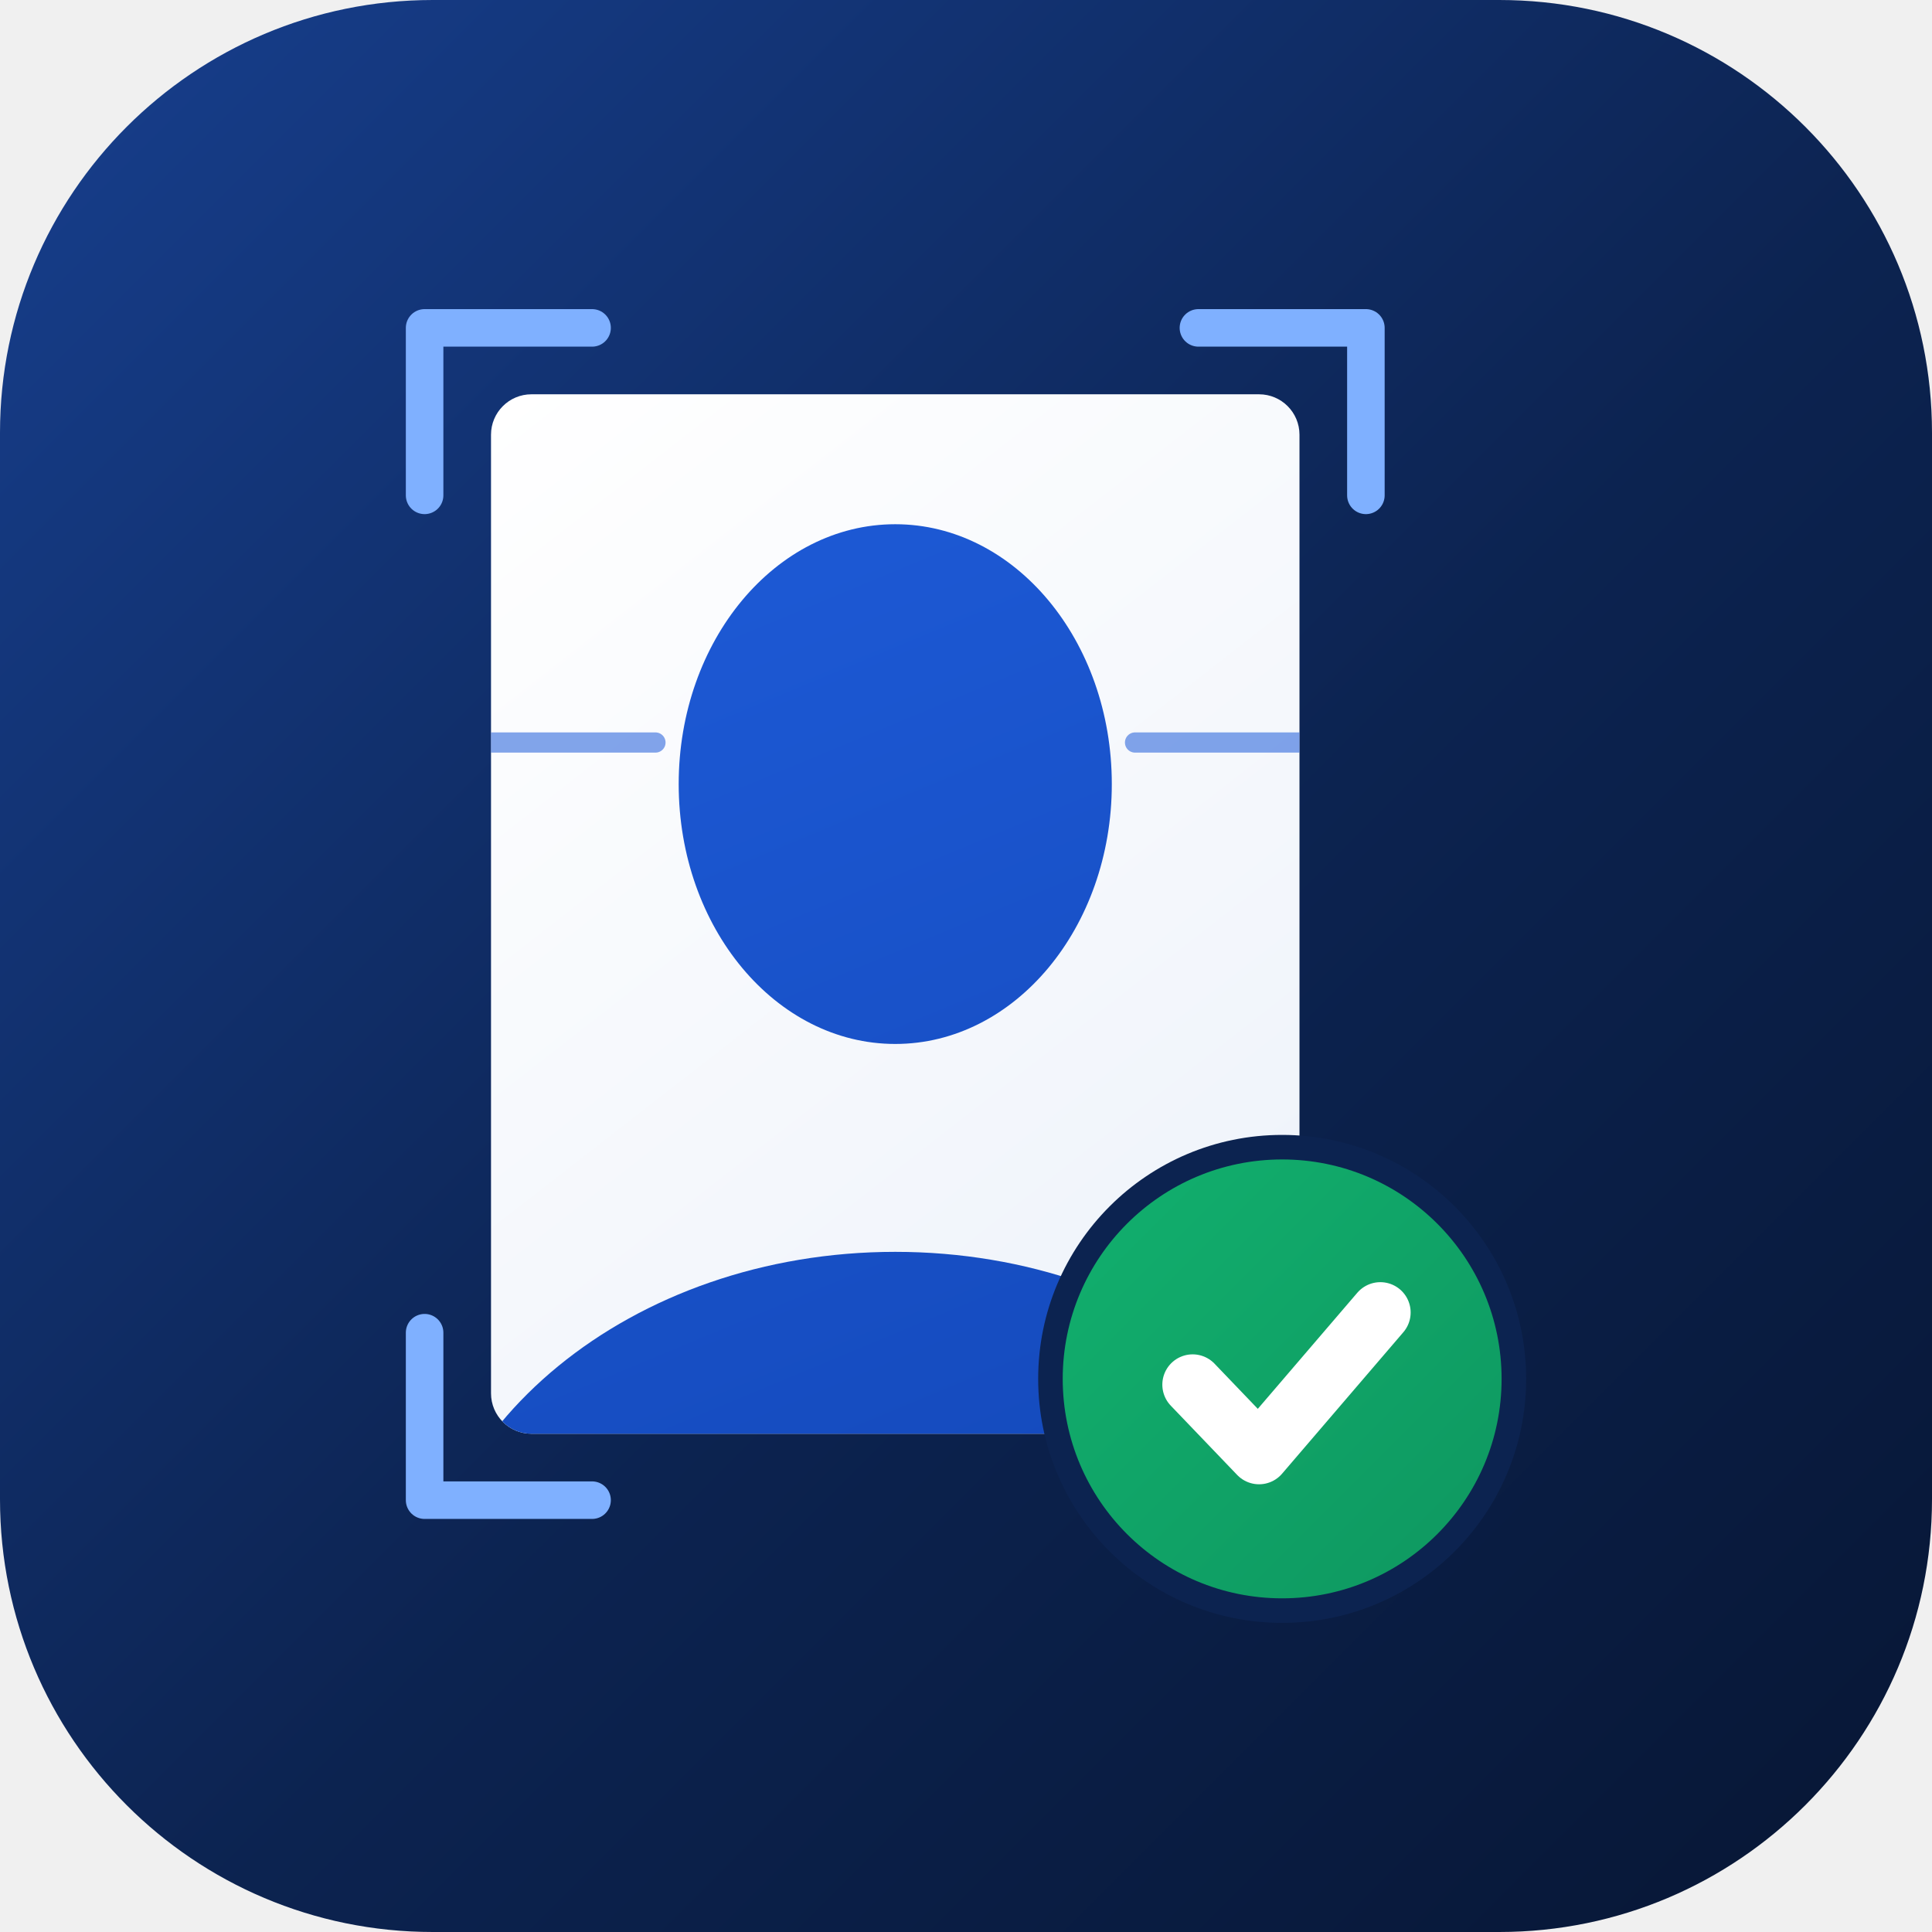
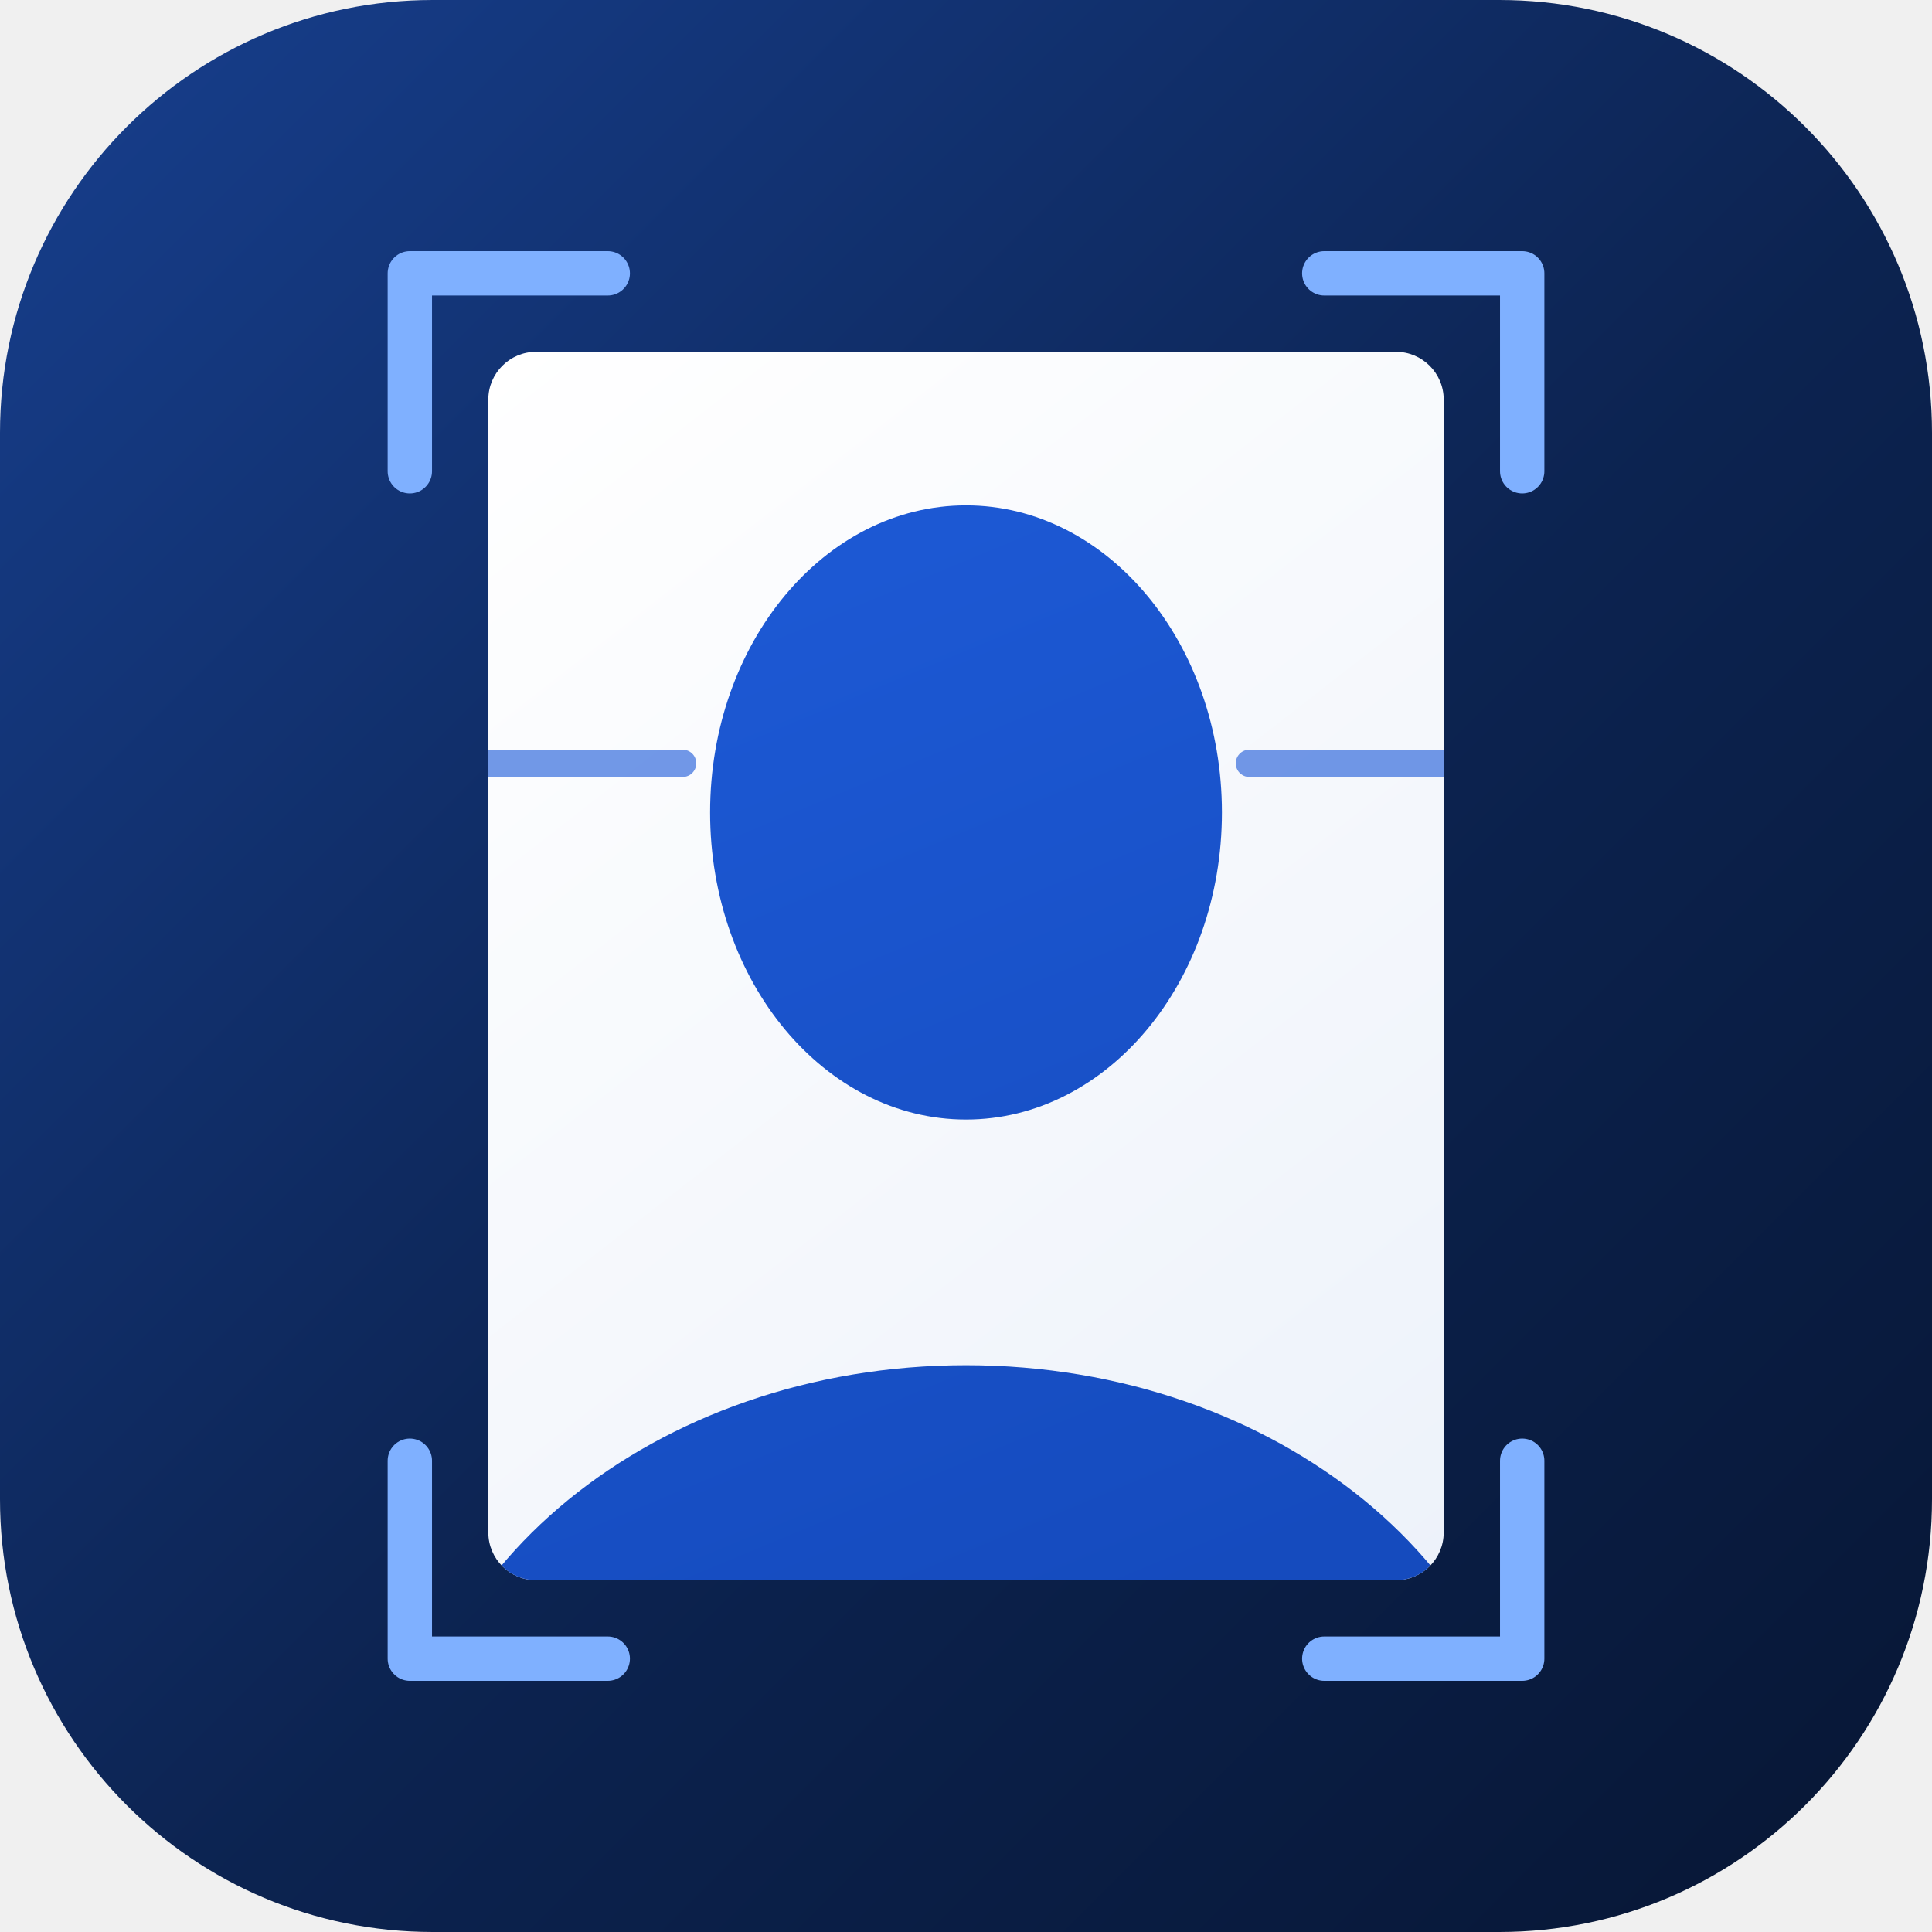
<svg xmlns="http://www.w3.org/2000/svg" width="768" height="768" viewBox="0 0 768 768">
  <defs>
    <linearGradient id="plate" gradientUnits="userSpaceOnUse" x1="0" y1="0" x2="768" y2="768">
      <stop offset="0" stop-color="#173F8E" />
      <stop offset="0.55" stop-color="#0C2350" />
      <stop offset="1" stop-color="#071634" />
-     </linearGradient>
-     <linearGradient id="tick" gradientUnits="userSpaceOnUse" x1="616.0" y1="640.0" x2="920.0" y2="944.0">
-       <stop offset="0" stop-color="#12B06E" />
-       <stop offset="1" stop-color="#0E9760" />
    </linearGradient>
    <linearGradient id="card" gradientUnits="userSpaceOnUse" x1="220.0" y1="110.0" x2="780.0" y2="830.0">
      <stop offset="0" stop-color="#FFFFFF" />
      <stop offset="1" stop-color="#EDF2FA" />
    </linearGradient>
    <linearGradient id="figure" gradientUnits="userSpaceOnUse" x1="350.0" y1="110.0" x2="650.0" y2="830.0">
      <stop offset="0" stop-color="#1E5BD8" />
      <stop offset="1" stop-color="#154BBE" />
    </linearGradient>
    <clipPath id="cardClip">
      <rect x="220.0" y="110.0" width="560.0" height="720.0" rx="28.0" />
    </clipPath>
  </defs>
  <rect width="768" height="768" fill="url(#plate)" rx="172.032" ry="172.032" />
-   <g transform="translate(68.93 93.61) scale(0.57389)">
+   <g transform="translate(44.91 65.25) scale(0.67819)">
    <path d="M 290.0 64.0 L 174.0 64.0 L 174.0 180.0" fill="none" stroke="#7FB0FF" stroke-width="26.0" stroke-linecap="round" stroke-linejoin="round" />
    <path d="M 710.0 64.0 L 826.0 64.0 L 826.0 180.0" fill="none" stroke="#7FB0FF" stroke-width="26.0" stroke-linecap="round" stroke-linejoin="round" />
    <path d="M 290.0 876.0 L 174.0 876.0 L 174.0 760.0" fill="none" stroke="#7FB0FF" stroke-width="26.0" stroke-linecap="round" stroke-linejoin="round" />
    <path d="M 710.0 876.0 L 826.0 876.0 L 826.0 760.0" fill="none" stroke="#7FB0FF" stroke-width="26.0" stroke-linecap="round" stroke-linejoin="round" />
    <rect x="220.0" y="110.0" width="560.0" height="720.0" rx="28.0" fill="url(#card)" />
    <g clip-path="url(#cardClip)">
      <ellipse cx="500.0" cy="974.0" rx="330.0" ry="270.0" fill="url(#figure)" />
      <ellipse cx="500.0" cy="380.0" rx="150.0" ry="180.0" fill="url(#figure)" />
-       <path d="M 220.0 351.2 L 333.9 351.2                  M 666.1 351.2 L 780.0 351.2" stroke="#1E5BD8" stroke-opacity="0.55" stroke-width="14" stroke-linecap="round" />
+       <path d="M 220.0 351.2 L 333.9 351.2                  M 666.1 351.2 L 780.0 351.2" stroke="#1E5BD8" stroke-opacity="0.62" stroke-width="16.0" stroke-linecap="round" />
    </g>
-     <circle cx="768.0" cy="792.0" r="169.0" fill="#0C2350" />
-     <circle cx="768.0" cy="792.0" r="152.0" fill="url(#tick)" />
-     <path d="M 706.0 796.0 L 752.0 844.0                L 836.0 746.0" fill="none" stroke="#FFFFFF" stroke-width="42" stroke-linecap="round" stroke-linejoin="round" />
  </g>
</svg>
